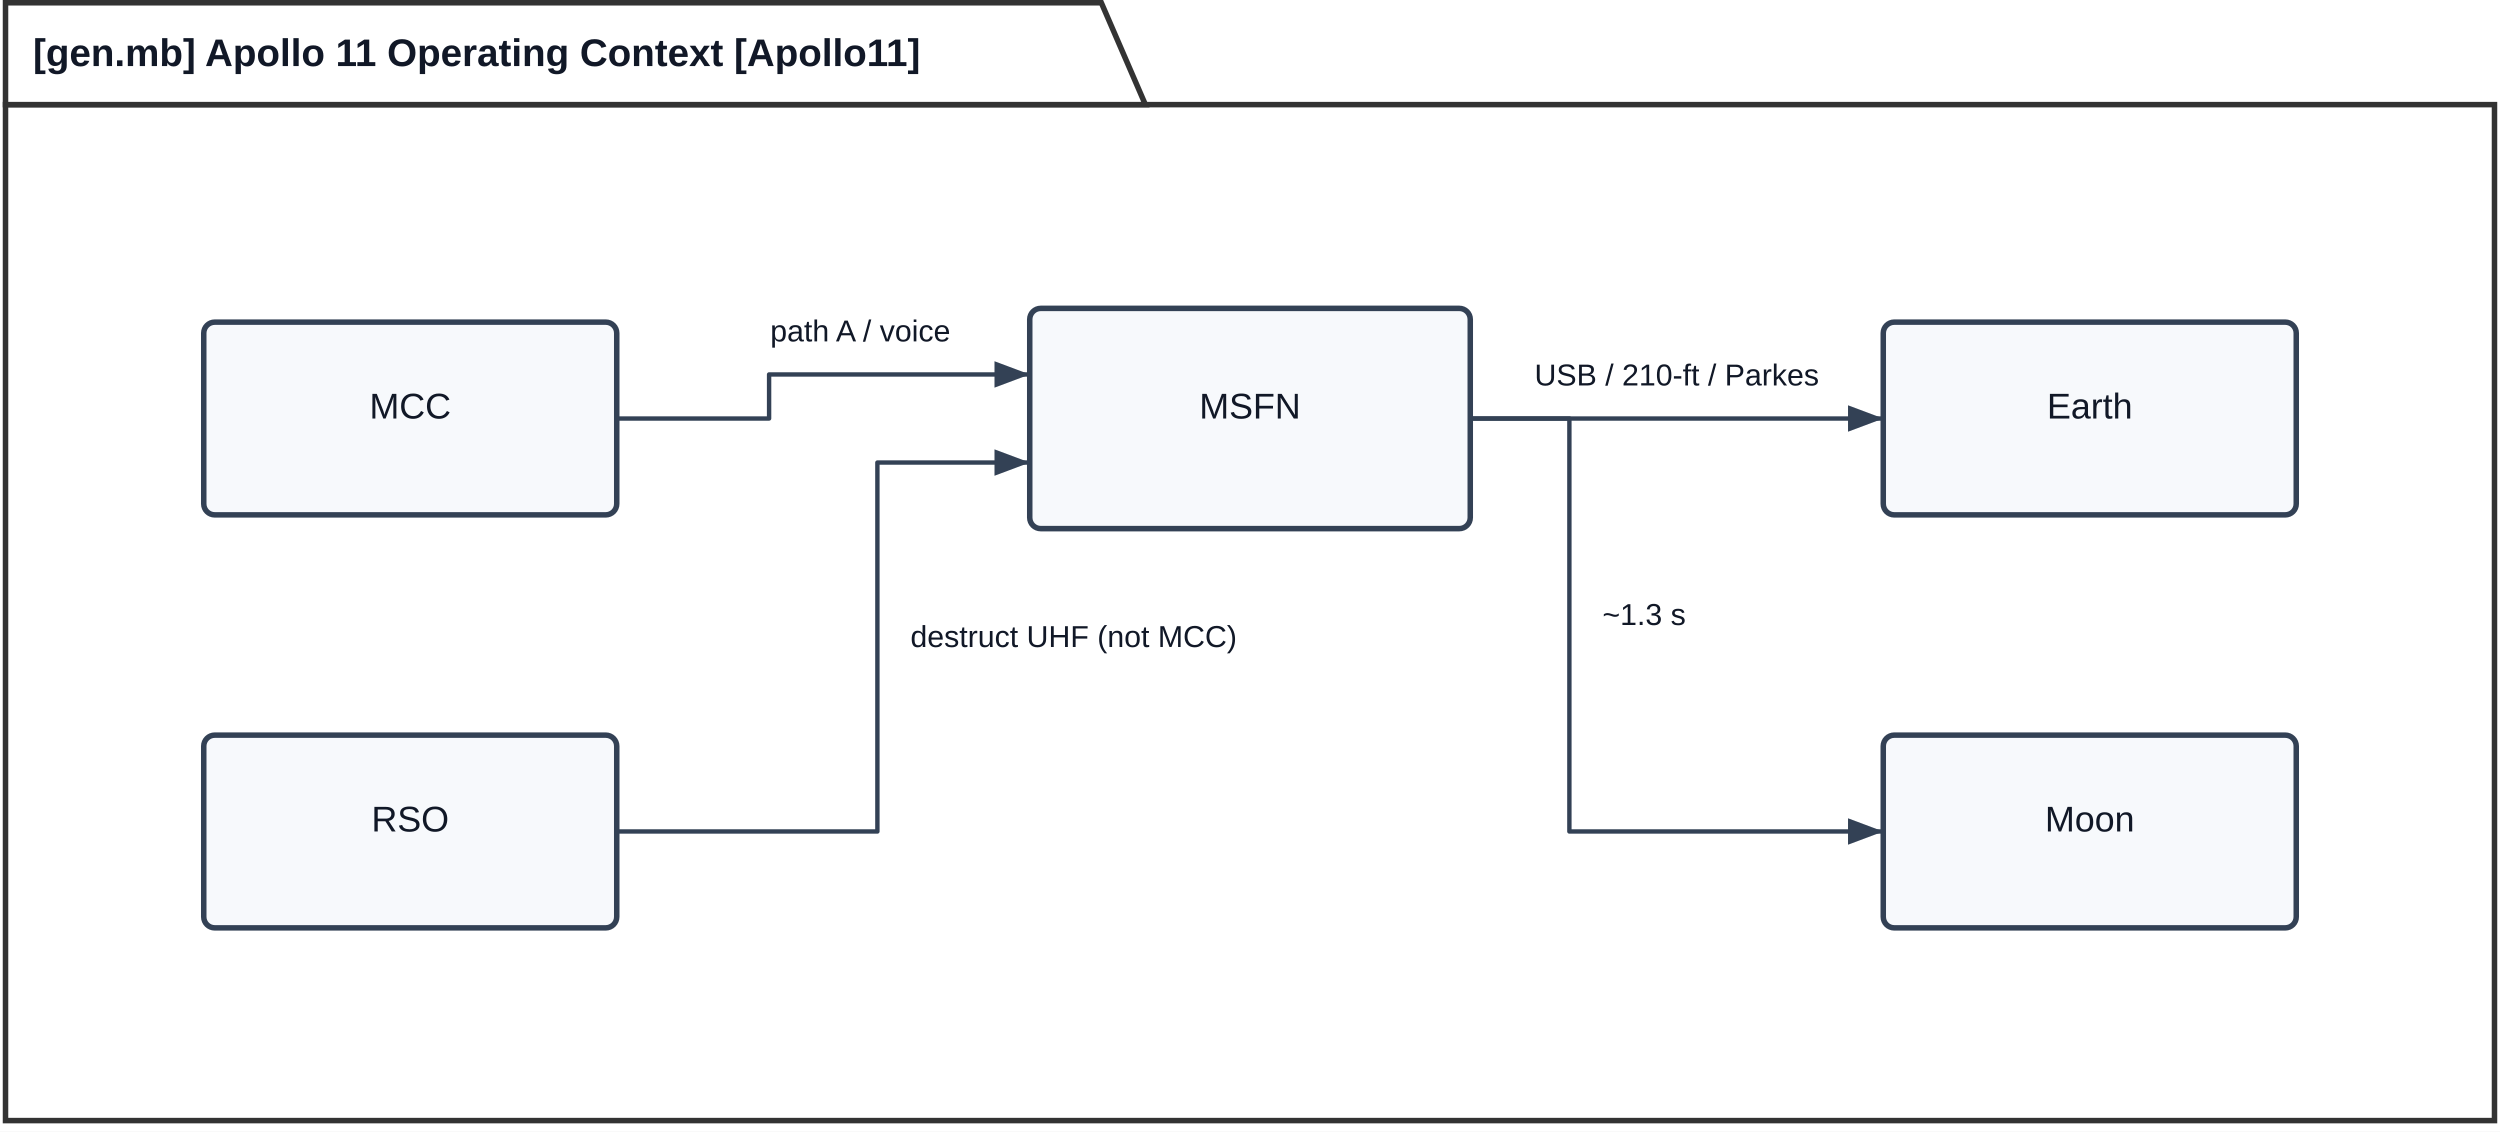
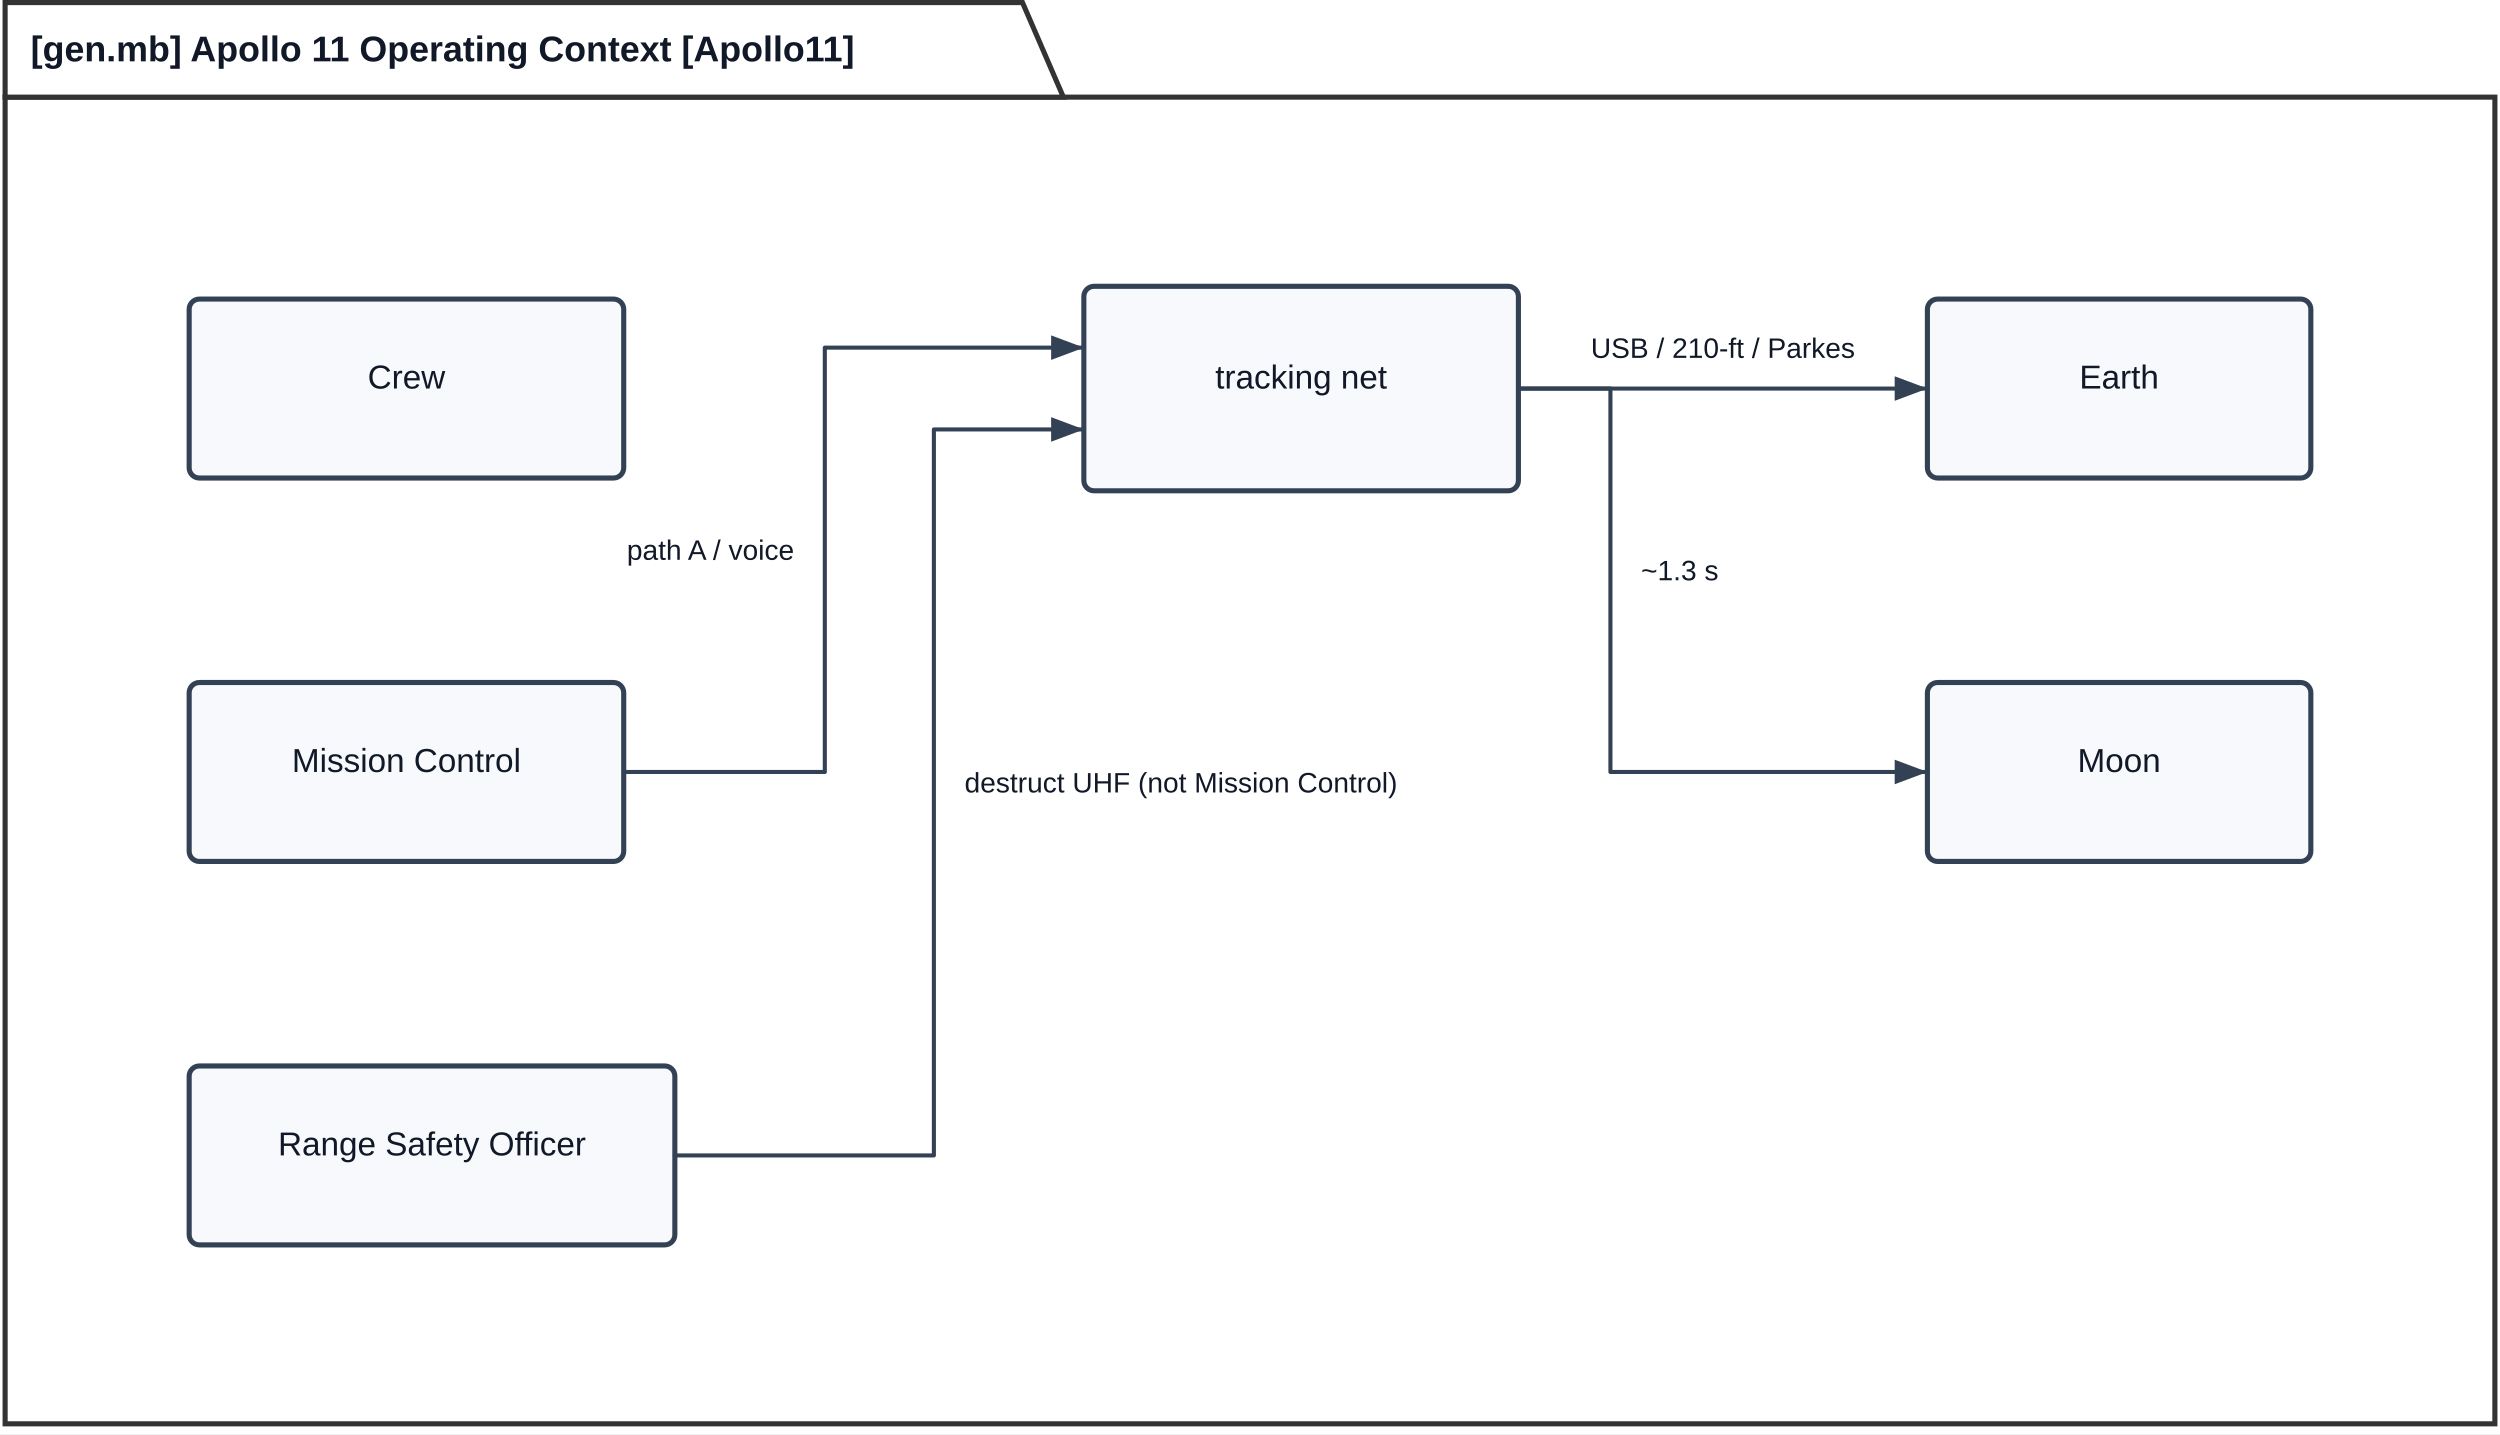
- <svg xmlns="http://www.w3.org/2000/svg" width="908" height="411" viewBox="0 0 908 411">
+ <svg xmlns="http://www.w3.org/2000/svg" width="978" height="561" viewBox="0 0 978 561">
  <defs>
    <style>text{font-family:Arial,Helvetica,sans-serif;fill:#111827}.label{font-size:13px}.small{font-size:11px}.header{font-size:14px;font-weight:600}</style>
    <marker id="arrow" markerWidth="8" markerHeight="6" refX="8" refY="3" orient="auto">
      <polygon points="0 0,8 3,0 6" fill="#1D4ED8" />
    </marker>
    <marker id="arrow-dark" markerWidth="8" markerHeight="6" refX="8" refY="3" orient="auto">
      <polygon points="0 0,8 3,0 6" fill="#334155" />
    </marker>
    <marker id="composition" markerWidth="12" markerHeight="12" refX="0" refY="6" orient="auto" markerUnits="strokeWidth">
      <polygon points="0 6,6 0,12 6,6 12" fill="#111827" stroke="#111827" />
    </marker>
  </defs>
-   <rect x="0" y="0" width="908" height="411" fill="#FFFFFF" />
-   <rect x="2" y="38" width="904" height="369" fill="none" stroke="#333333" stroke-width="2" />
+   <rect x="0" y="0" width="978" height="561" fill="#FFFFFF" />
+   <rect x="2" y="38" width="974" height="519" fill="none" stroke="#333333" stroke-width="2" />
  <path d="M 2 1 H 400 L 416 38 H 2 Z" fill="#FFFFFF" stroke="#333333" stroke-width="2" />
  <text class="header" x="12" y="24">[gen.mb] Apollo 11 Operating Context [Apollo11]</text>
-   <rect x="2" y="38" width="904" height="371" fill="none" stroke="#333333" stroke-width="0" />
+   <rect x="2" y="38" width="974" height="521" fill="none" stroke="#333333" stroke-width="0" />
  <g transform="translate(2,40)">
-     <rect id="MCC" x="72" y="77" width="150" height="70" rx="4" fill="#F7F9FC" stroke="#334155" stroke-width="2" />
-     <text class="label" text-anchor="middle" x="147" y="112">MCC</text>
-     <rect id="RSO" x="72" y="227" width="150" height="70" rx="4" fill="#F7F9FC" stroke="#334155" stroke-width="2" />
-     <text class="label" text-anchor="middle" x="147" y="262">RSO</text>
-     <rect id="MSFN" x="372" y="72" width="160" height="80" rx="4" fill="#F7F9FC" stroke="#334155" stroke-width="2" />
-     <text class="label" text-anchor="middle" x="452" y="112">MSFN</text>
-     <rect id="earth" x="682" y="77" width="150" height="70" rx="4" fill="#F7F9FC" stroke="#334155" stroke-width="2" />
-     <text class="label" text-anchor="middle" x="757" y="112">Earth</text>
-     <rect id="moon" x="682" y="227" width="150" height="70" rx="4" fill="#F7F9FC" stroke="#334155" stroke-width="2" />
-     <text class="label" text-anchor="middle" x="757" y="262">Moon</text>
-     <path d="M 222,112 L 277.333,112 L 277.333,96 L 372,96" fill="none" stroke="#334155" stroke-width="1.6" stroke-linejoin="round" stroke-linecap="round" marker-end="url(#arrow-dark)" />
-     <path d="M 222,262 L 316.667,262 L 316.667,128 L 372,128" fill="none" stroke="#334155" stroke-width="1.6" stroke-linejoin="round" stroke-linecap="round" marker-end="url(#arrow-dark)" />
-     <path d="M 532,112 L 682,112" fill="none" stroke="#334155" stroke-width="1.6" stroke-linejoin="round" stroke-linecap="round" marker-end="url(#arrow-dark)" />
-     <path d="M 532,112 L 568,112 L 568,262 L 682,262" fill="none" stroke="#334155" stroke-width="1.6" stroke-linejoin="round" stroke-linecap="round" marker-end="url(#arrow-dark)" />
-     <text class="small" text-anchor="middle" x="310.466" y="84">path A / voice</text>
-     <text class="small" x="328.667" y="195">destruct UHF (not MCC)</text>
-     <text class="small" text-anchor="middle" x="607" y="100">USB / 210-ft / Parkes</text>
-     <text class="small" x="580" y="187">~1.3 s</text>
+     <rect id="Crew" x="72" y="77" width="170" height="70" rx="4" fill="#F7F9FC" stroke="#334155" stroke-width="2" />
+     <text class="label" text-anchor="middle" x="157" y="112">Crew</text>
+     <rect id="MCC" x="72" y="227" width="170" height="70" rx="4" fill="#F7F9FC" stroke="#334155" stroke-width="2" />
+     <text class="label" text-anchor="middle" x="157" y="262">Mission Control</text>
+     <rect id="RSO" x="72" y="377" width="190" height="70" rx="4" fill="#F7F9FC" stroke="#334155" stroke-width="2" />
+     <text class="label" text-anchor="middle" x="167" y="412">Range Safety Officer</text>
+     <rect id="MSFN" x="422" y="72" width="170" height="80" rx="4" fill="#F7F9FC" stroke="#334155" stroke-width="2" />
+     <text class="label" text-anchor="middle" x="507" y="112">tracking net</text>
+     <rect id="earth" x="752" y="77" width="150" height="70" rx="4" fill="#F7F9FC" stroke="#334155" stroke-width="2" />
+     <text class="label" text-anchor="middle" x="827" y="112">Earth</text>
+     <rect id="moon" x="752" y="227" width="150" height="70" rx="4" fill="#F7F9FC" stroke="#334155" stroke-width="2" />
+     <text class="label" text-anchor="middle" x="827" y="262">Moon</text>
+     <path d="M 242,262 L 320.667,262 L 320.667,96 L 422,96" fill="none" stroke="#334155" stroke-width="1.6" stroke-linejoin="round" stroke-linecap="round" marker-end="url(#arrow-dark)" />
+     <path d="M 262,412 L 363.333,412 L 363.333,128 L 422,128" fill="none" stroke="#334155" stroke-width="1.6" stroke-linejoin="round" stroke-linecap="round" marker-end="url(#arrow-dark)" />
+     <path d="M 592,112 L 752,112" fill="none" stroke="#334155" stroke-width="1.6" stroke-linejoin="round" stroke-linecap="round" marker-end="url(#arrow-dark)" />
+     <path d="M 592,112 L 628,112 L 628,262 L 752,262" fill="none" stroke="#334155" stroke-width="1.6" stroke-linejoin="round" stroke-linecap="round" marker-end="url(#arrow-dark)" />
+     <text class="small" text-anchor="end" x="308.667" y="179">path A / voice</text>
+     <text class="small" x="375.333" y="270">destruct UHF (not Mission Control)</text>
+     <text class="small" text-anchor="middle" x="672" y="100">USB / 210-ft / Parkes</text>
+     <text class="small" x="640" y="187">~1.3 s</text>
  </g>
</svg>
